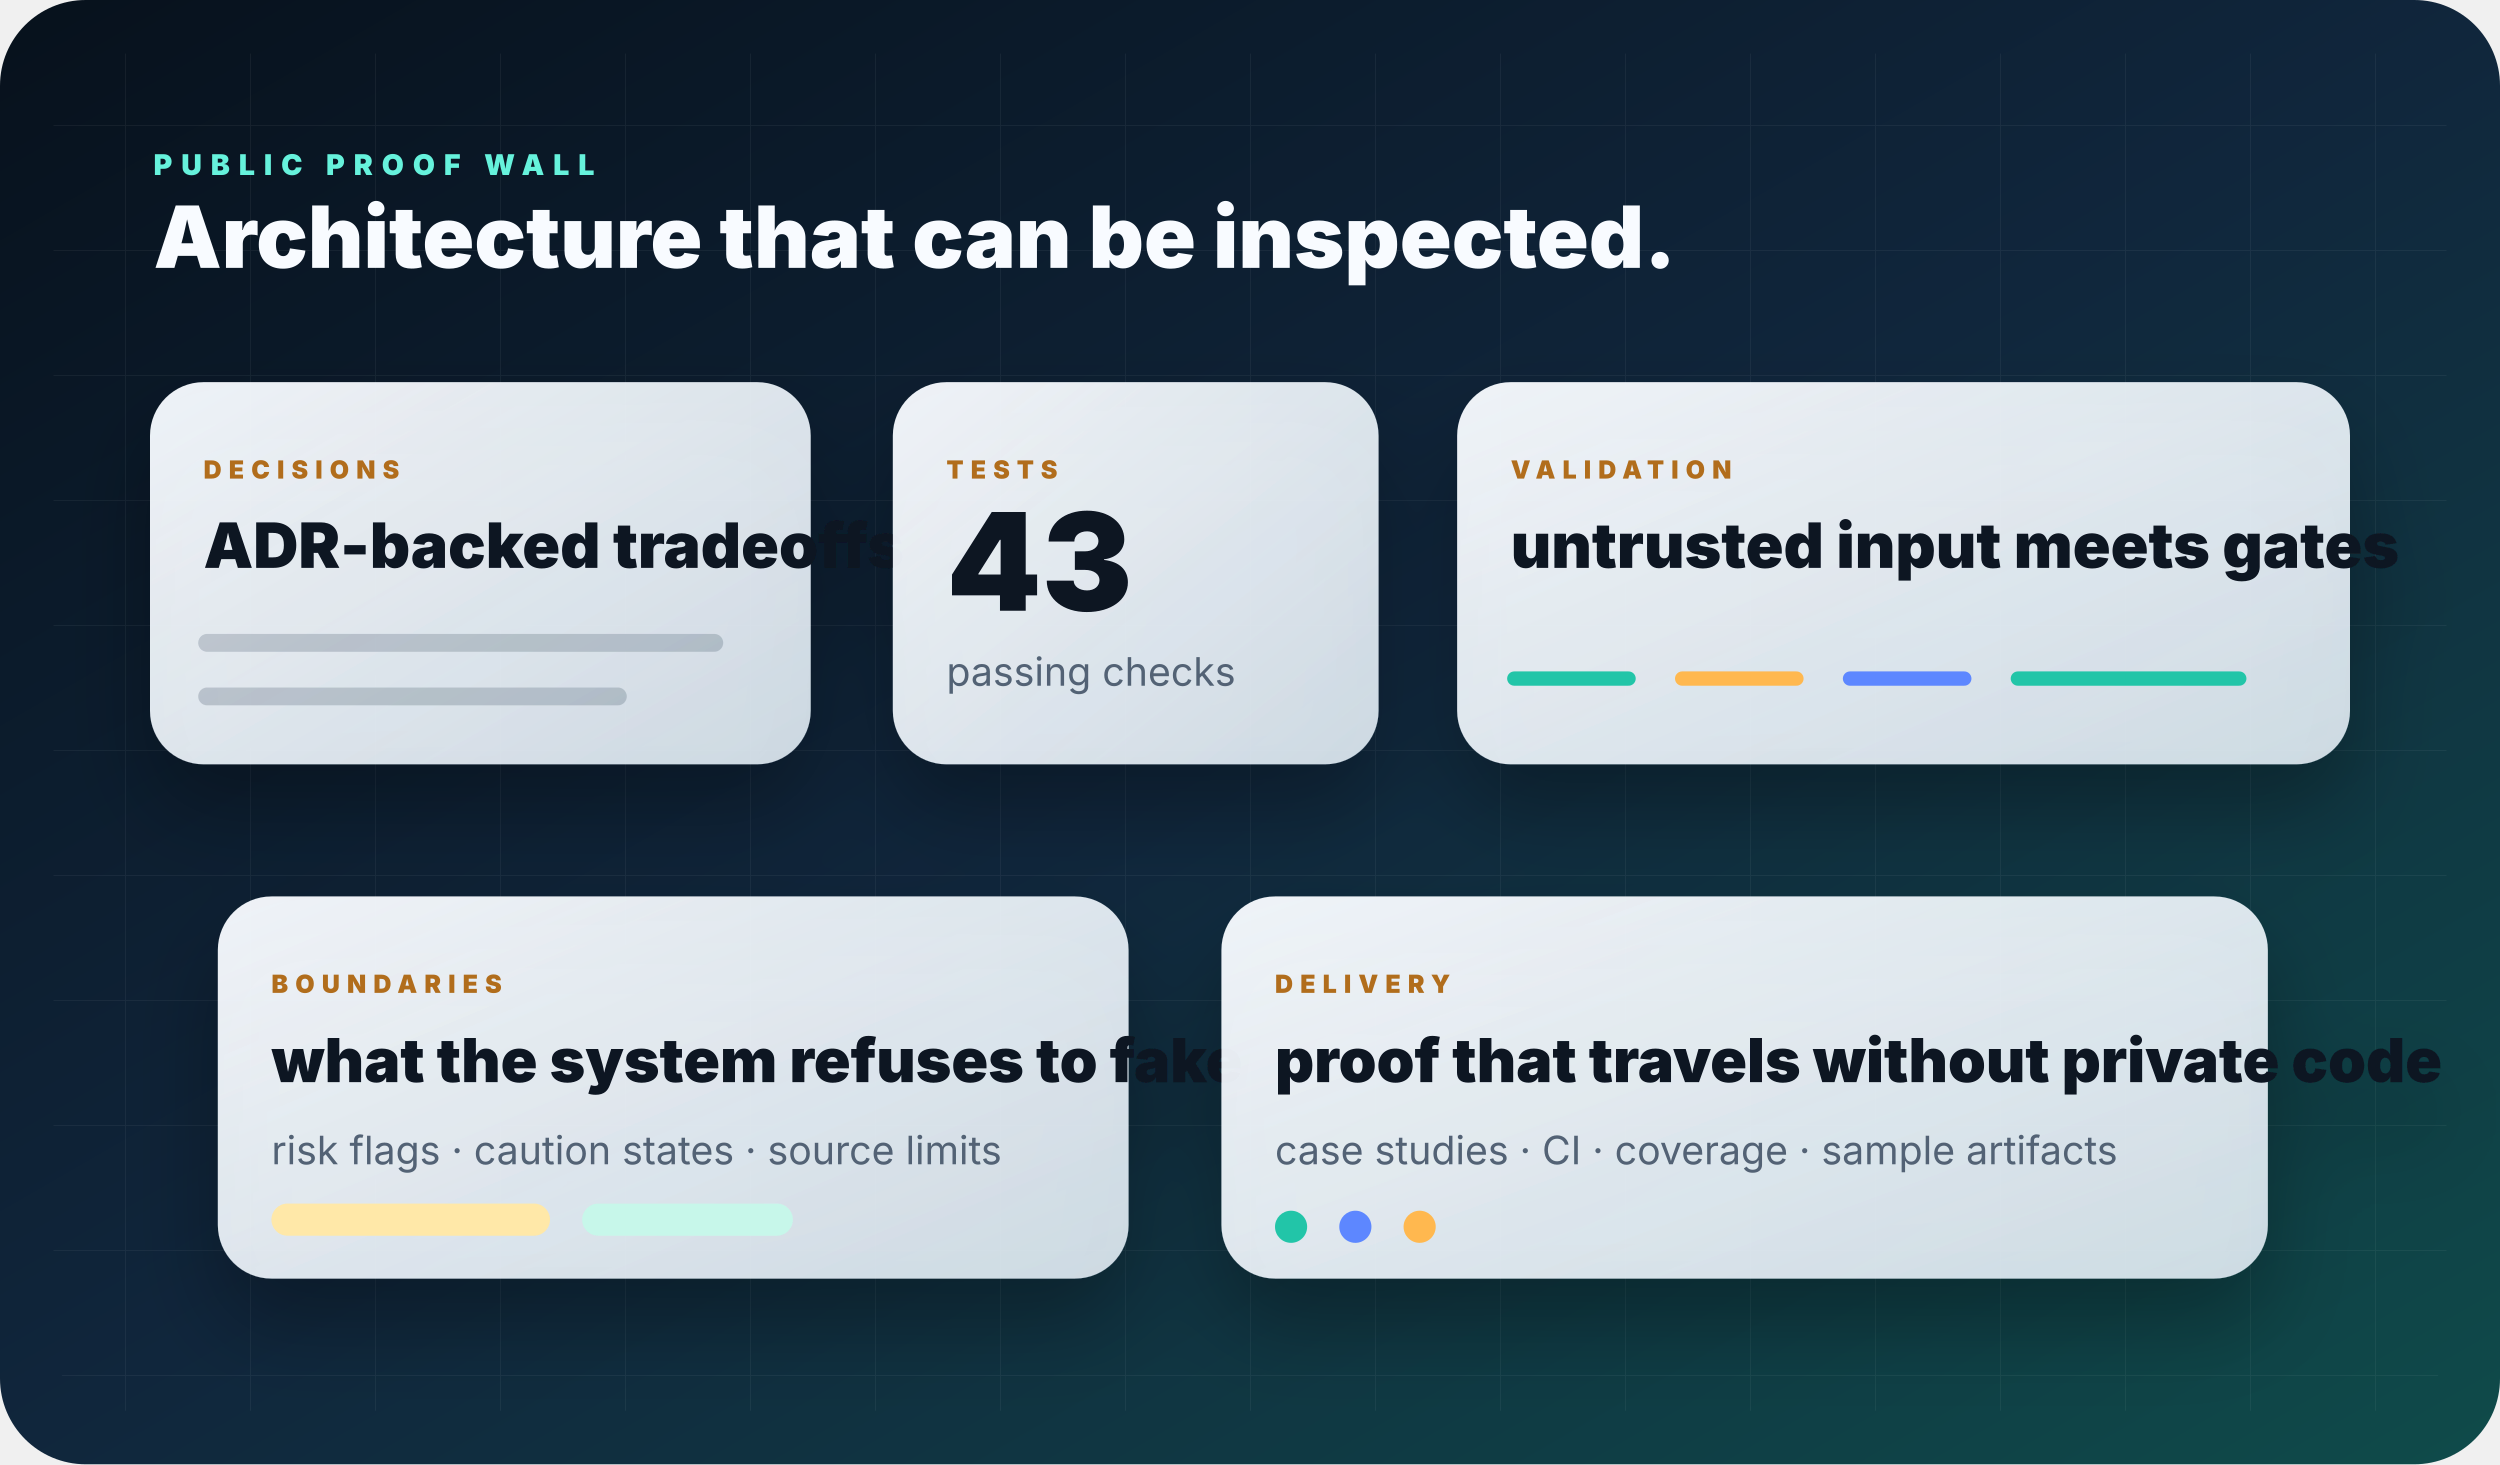
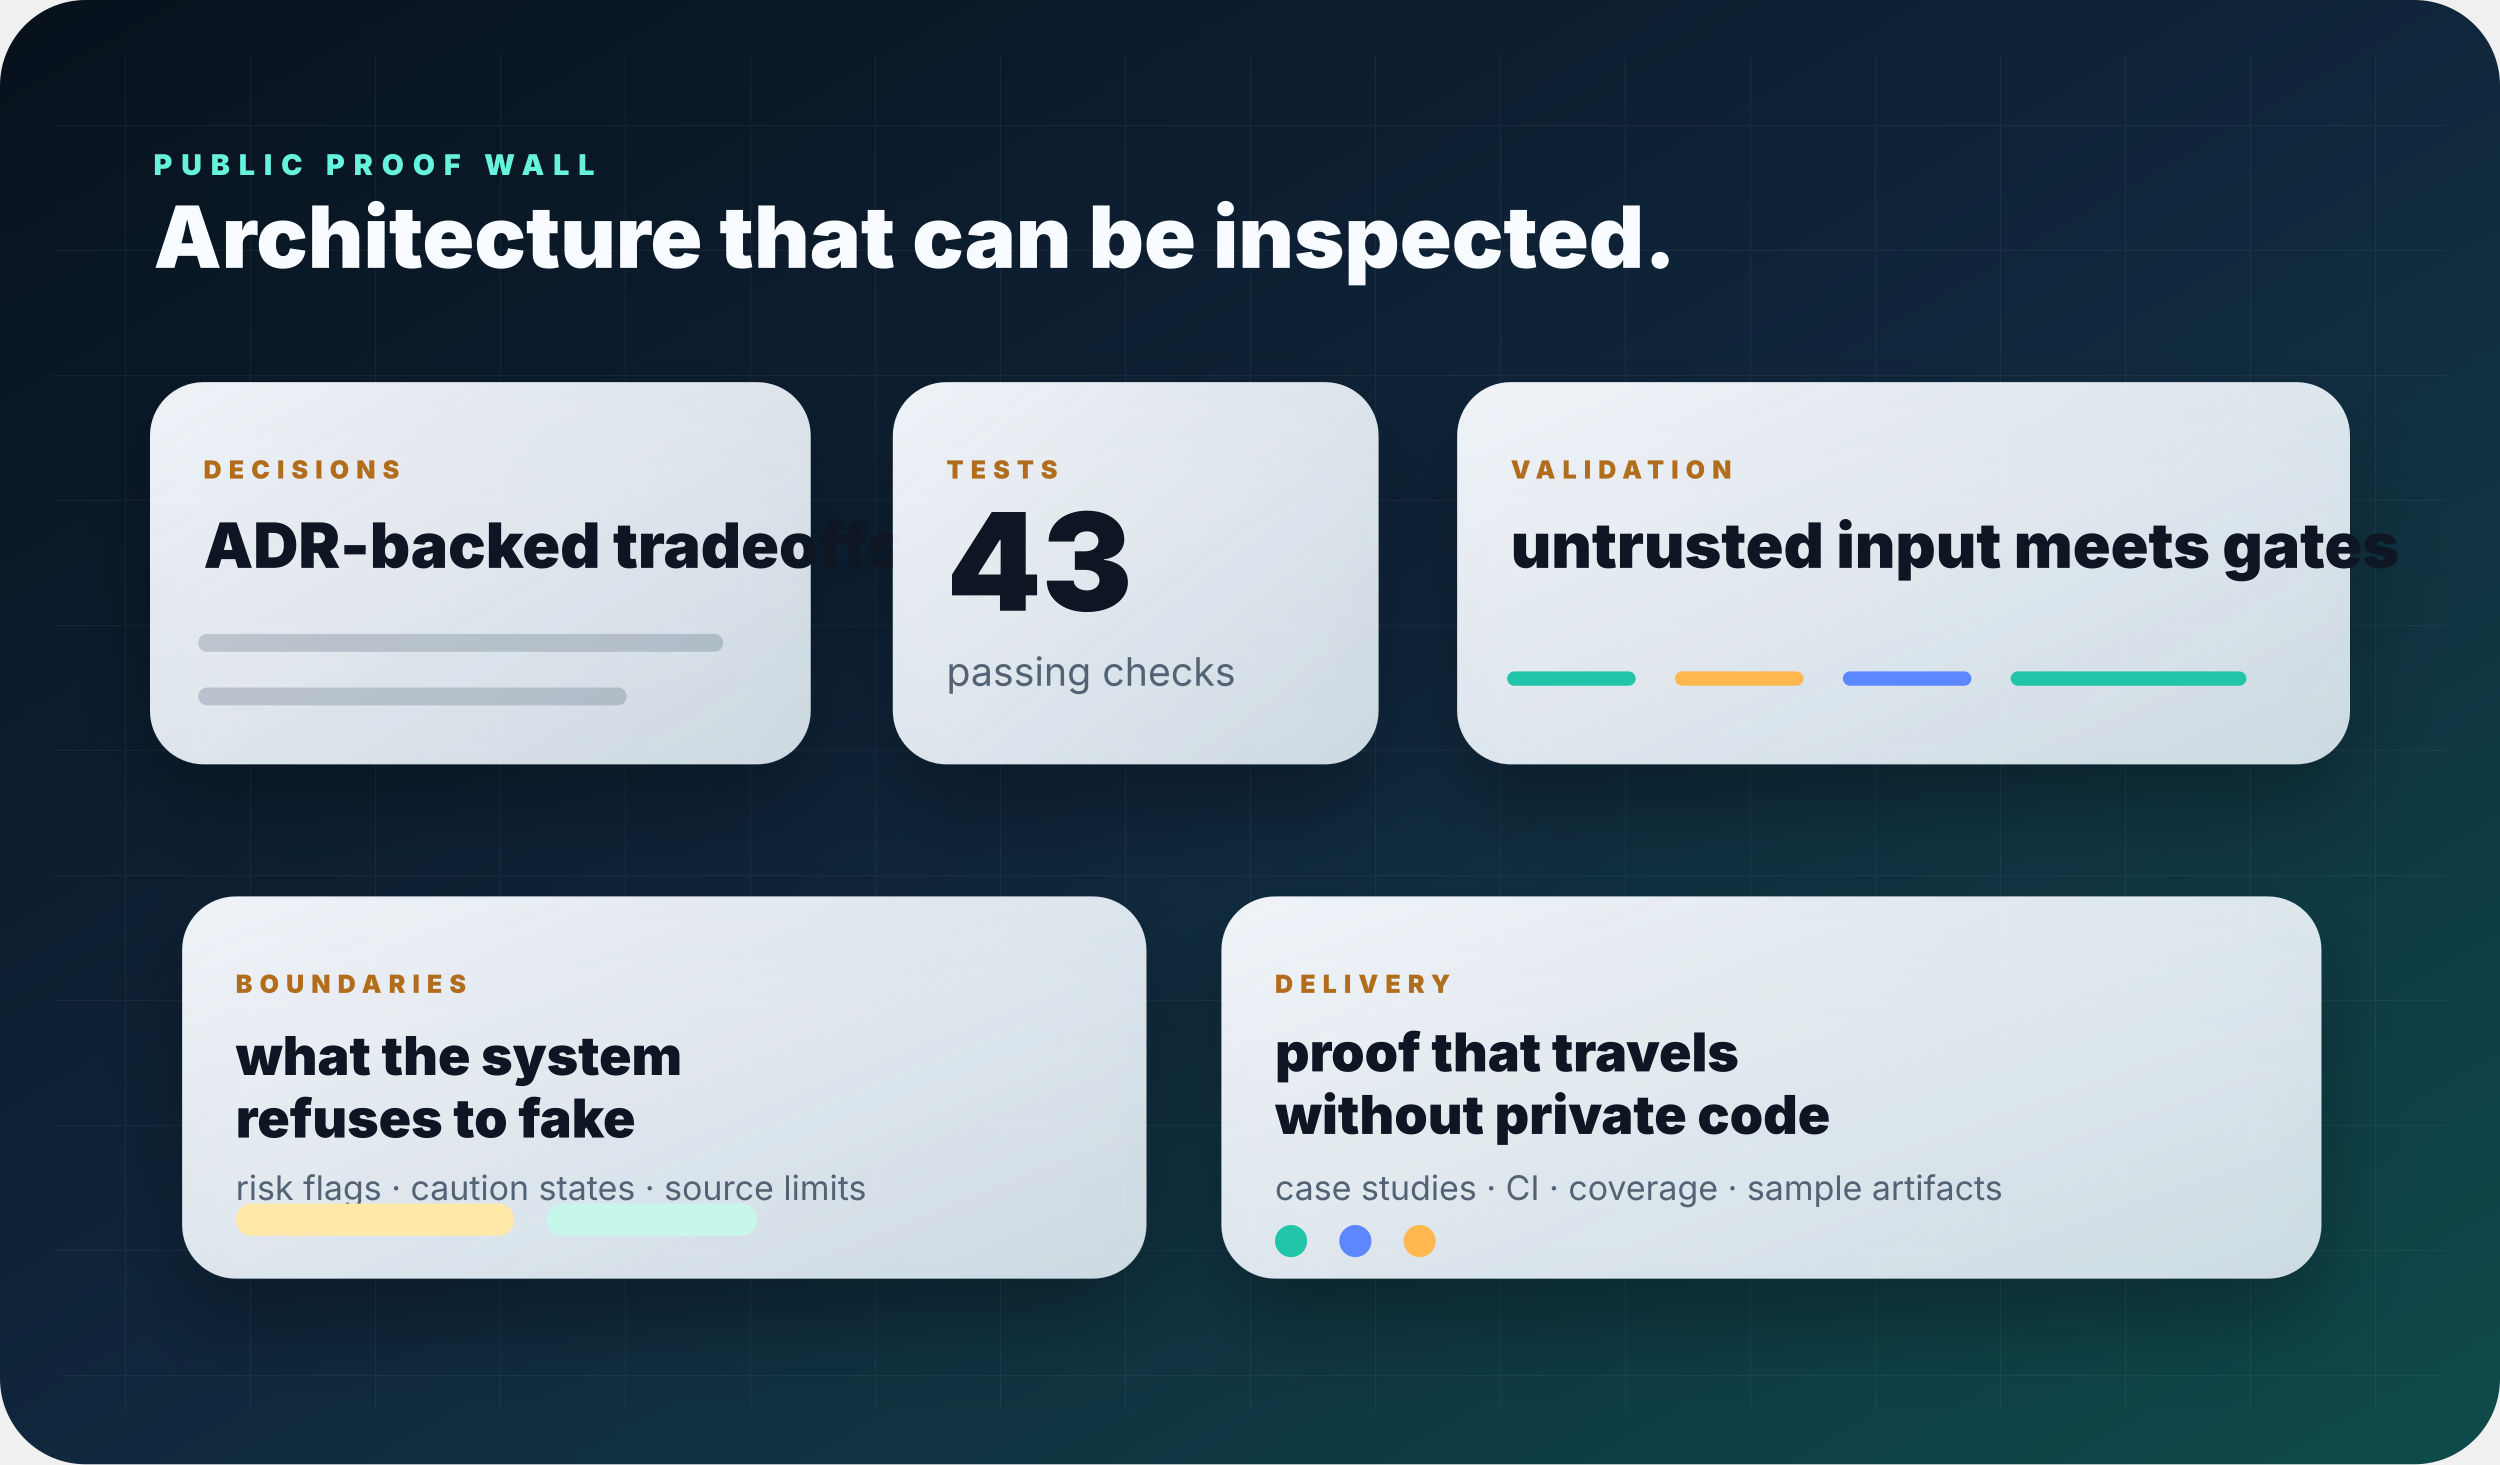
<svg xmlns="http://www.w3.org/2000/svg" viewBox="0 0 1400 820" role="img" aria-labelledby="title desc">
  <defs>
    <linearGradient id="bg" x1="0" y1="0" x2="1" y2="1">
      <stop stop-color="#07111c" />
      <stop offset=".5" stop-color="#10263c" />
      <stop offset="1" stop-color="#0f4b4a" />
    </linearGradient>
    <linearGradient id="glass" x1="0" y1="0" x2="1" y2="1">
      <stop stop-color="#f8fbff" stop-opacity=".96" />
      <stop offset="1" stop-color="#e3eef6" stop-opacity=".88" />
    </linearGradient>
    <filter id="s" x="-20%" y="-20%" width="140%" height="140%">
      <feDropShadow dx="0" dy="26" stdDeviation="24" flood-color="#000" flood-opacity=".32" />
    </filter>
    <pattern id="grid" width="70" height="70" patternUnits="userSpaceOnUse">
      <path d="M70 0H0v70" fill="none" stroke="#fff" stroke-opacity=".055" />
    </pattern>
  </defs>
  <rect width="1400" height="820" rx="48" fill="url(#bg)" />
  <rect x="30" y="30" width="1340" height="760" rx="38" fill="url(#grid)" />
  <text x="86" y="98" fill="#66f2dc" font-family="Inter, Arial" font-size="16" font-weight="950" letter-spacing="5">PUBLIC PROOF WALL</text>
  <text x="86" y="150" fill="#f8fbff" font-family="Inter, Arial" font-size="48" font-weight="900">Architecture that can be inspected.</text>
  <g font-family="Inter, Arial" filter="url(#s)">
    <g transform="translate(84 214)">
      <rect width="370" height="214" rx="30" fill="url(#glass)" />
      <text x="30" y="54" fill="#b16d1c" font-size="14" font-weight="950" letter-spacing="4">DECISIONS</text>
      <text x="30" y="104" fill="#0b1320" font-size="35" font-weight="900">ADR-backed tradeoffs</text>
      <path d="M32 146h284M32 176h230" stroke="#10263c" stroke-opacity=".18" stroke-width="10" stroke-linecap="round" />
    </g>
    <g transform="translate(500 214)">
      <rect width="272" height="214" rx="30" fill="url(#glass)" />
      <text x="30" y="54" fill="#b16d1c" font-size="14" font-weight="950" letter-spacing="4">TESTS</text>
      <text x="30" y="128" fill="#0b1320" font-size="76" font-weight="950">43</text>
      <text x="30" y="170" fill="#526274" font-size="22">passing checks</text>
    </g>
    <g transform="translate(816 214)">
      <rect width="500" height="214" rx="30" fill="url(#glass)" />
      <text x="30" y="54" fill="#b16d1c" font-size="14" font-weight="950" letter-spacing="4">VALIDATION</text>
      <text x="30" y="104" fill="#0b1320" font-size="35" font-weight="900">untrusted input meets gates</text>
      <g transform="translate(32 138)" stroke-width="8" stroke-linecap="round">
        <path d="M0 28h64" stroke="#23c5a8" />
        <path d="M94 28h64" stroke="#ffb84f" />
        <path d="M188 28h64" stroke="#5d87ff" />
        <path d="M282 28h124" stroke="#23c5a8" />
      </g>
    </g>
-     <g transform="translate(122 502)">
-       <rect width="510" height="214" rx="30" fill="url(#glass)" />
+     <g transform="translate(102 502)">
+       <rect width="540" height="214" rx="30" fill="url(#glass)" />
      <text x="30" y="54" fill="#b16d1c" font-size="14" font-weight="950" letter-spacing="4">BOUNDARIES</text>
-       <text x="30" y="104" fill="#0b1320" font-size="34" font-weight="900">what the system refuses to fake</text>
-       <text x="30" y="150" fill="#526274" font-size="22">risk flags · caution states · source limits</text>
+       <text x="30" y="100" fill="#0b1320" font-size="30" font-weight="900">what the system</text>
+       <text x="30" y="135" fill="#0b1320" font-size="30" font-weight="900">refuses to fake</text>
+       <text x="30" y="170" fill="#526274" font-size="19">risk flags · caution states · source limits</text>
      <rect x="30" y="172" width="156" height="18" rx="9" fill="#ffe8a8" />
      <rect x="204" y="172" width="118" height="18" rx="9" fill="#c7f7ea" />
    </g>
    <g transform="translate(684 502)">
-       <rect width="586" height="214" rx="30" fill="url(#glass)" />
+       <rect width="616" height="214" rx="30" fill="url(#glass)" />
      <text x="30" y="54" fill="#b16d1c" font-size="14" font-weight="950" letter-spacing="4">DELIVERY</text>
-       <text x="30" y="104" fill="#0b1320" font-size="34" font-weight="900">proof that travels without private code</text>
-       <text x="30" y="150" fill="#526274" font-size="22">case studies · CI · coverage · sample artifacts</text>
-       <g transform="translate(30 176)">
+       <text x="30" y="98" fill="#0b1320" font-size="30" font-weight="900">proof that travels</text>
+       <text x="30" y="133" fill="#0b1320" font-size="30" font-weight="900">without private code</text>
+       <text x="30" y="170" fill="#526274" font-size="19">case studies · CI · coverage · sample artifacts</text>
+       <g transform="translate(30 184)">
        <circle cx="9" cy="9" r="9" fill="#23c5a8" />
        <circle cx="45" cy="9" r="9" fill="#5d87ff" />
        <circle cx="81" cy="9" r="9" fill="#ffb84f" />
      </g>
    </g>
  </g>
</svg>
